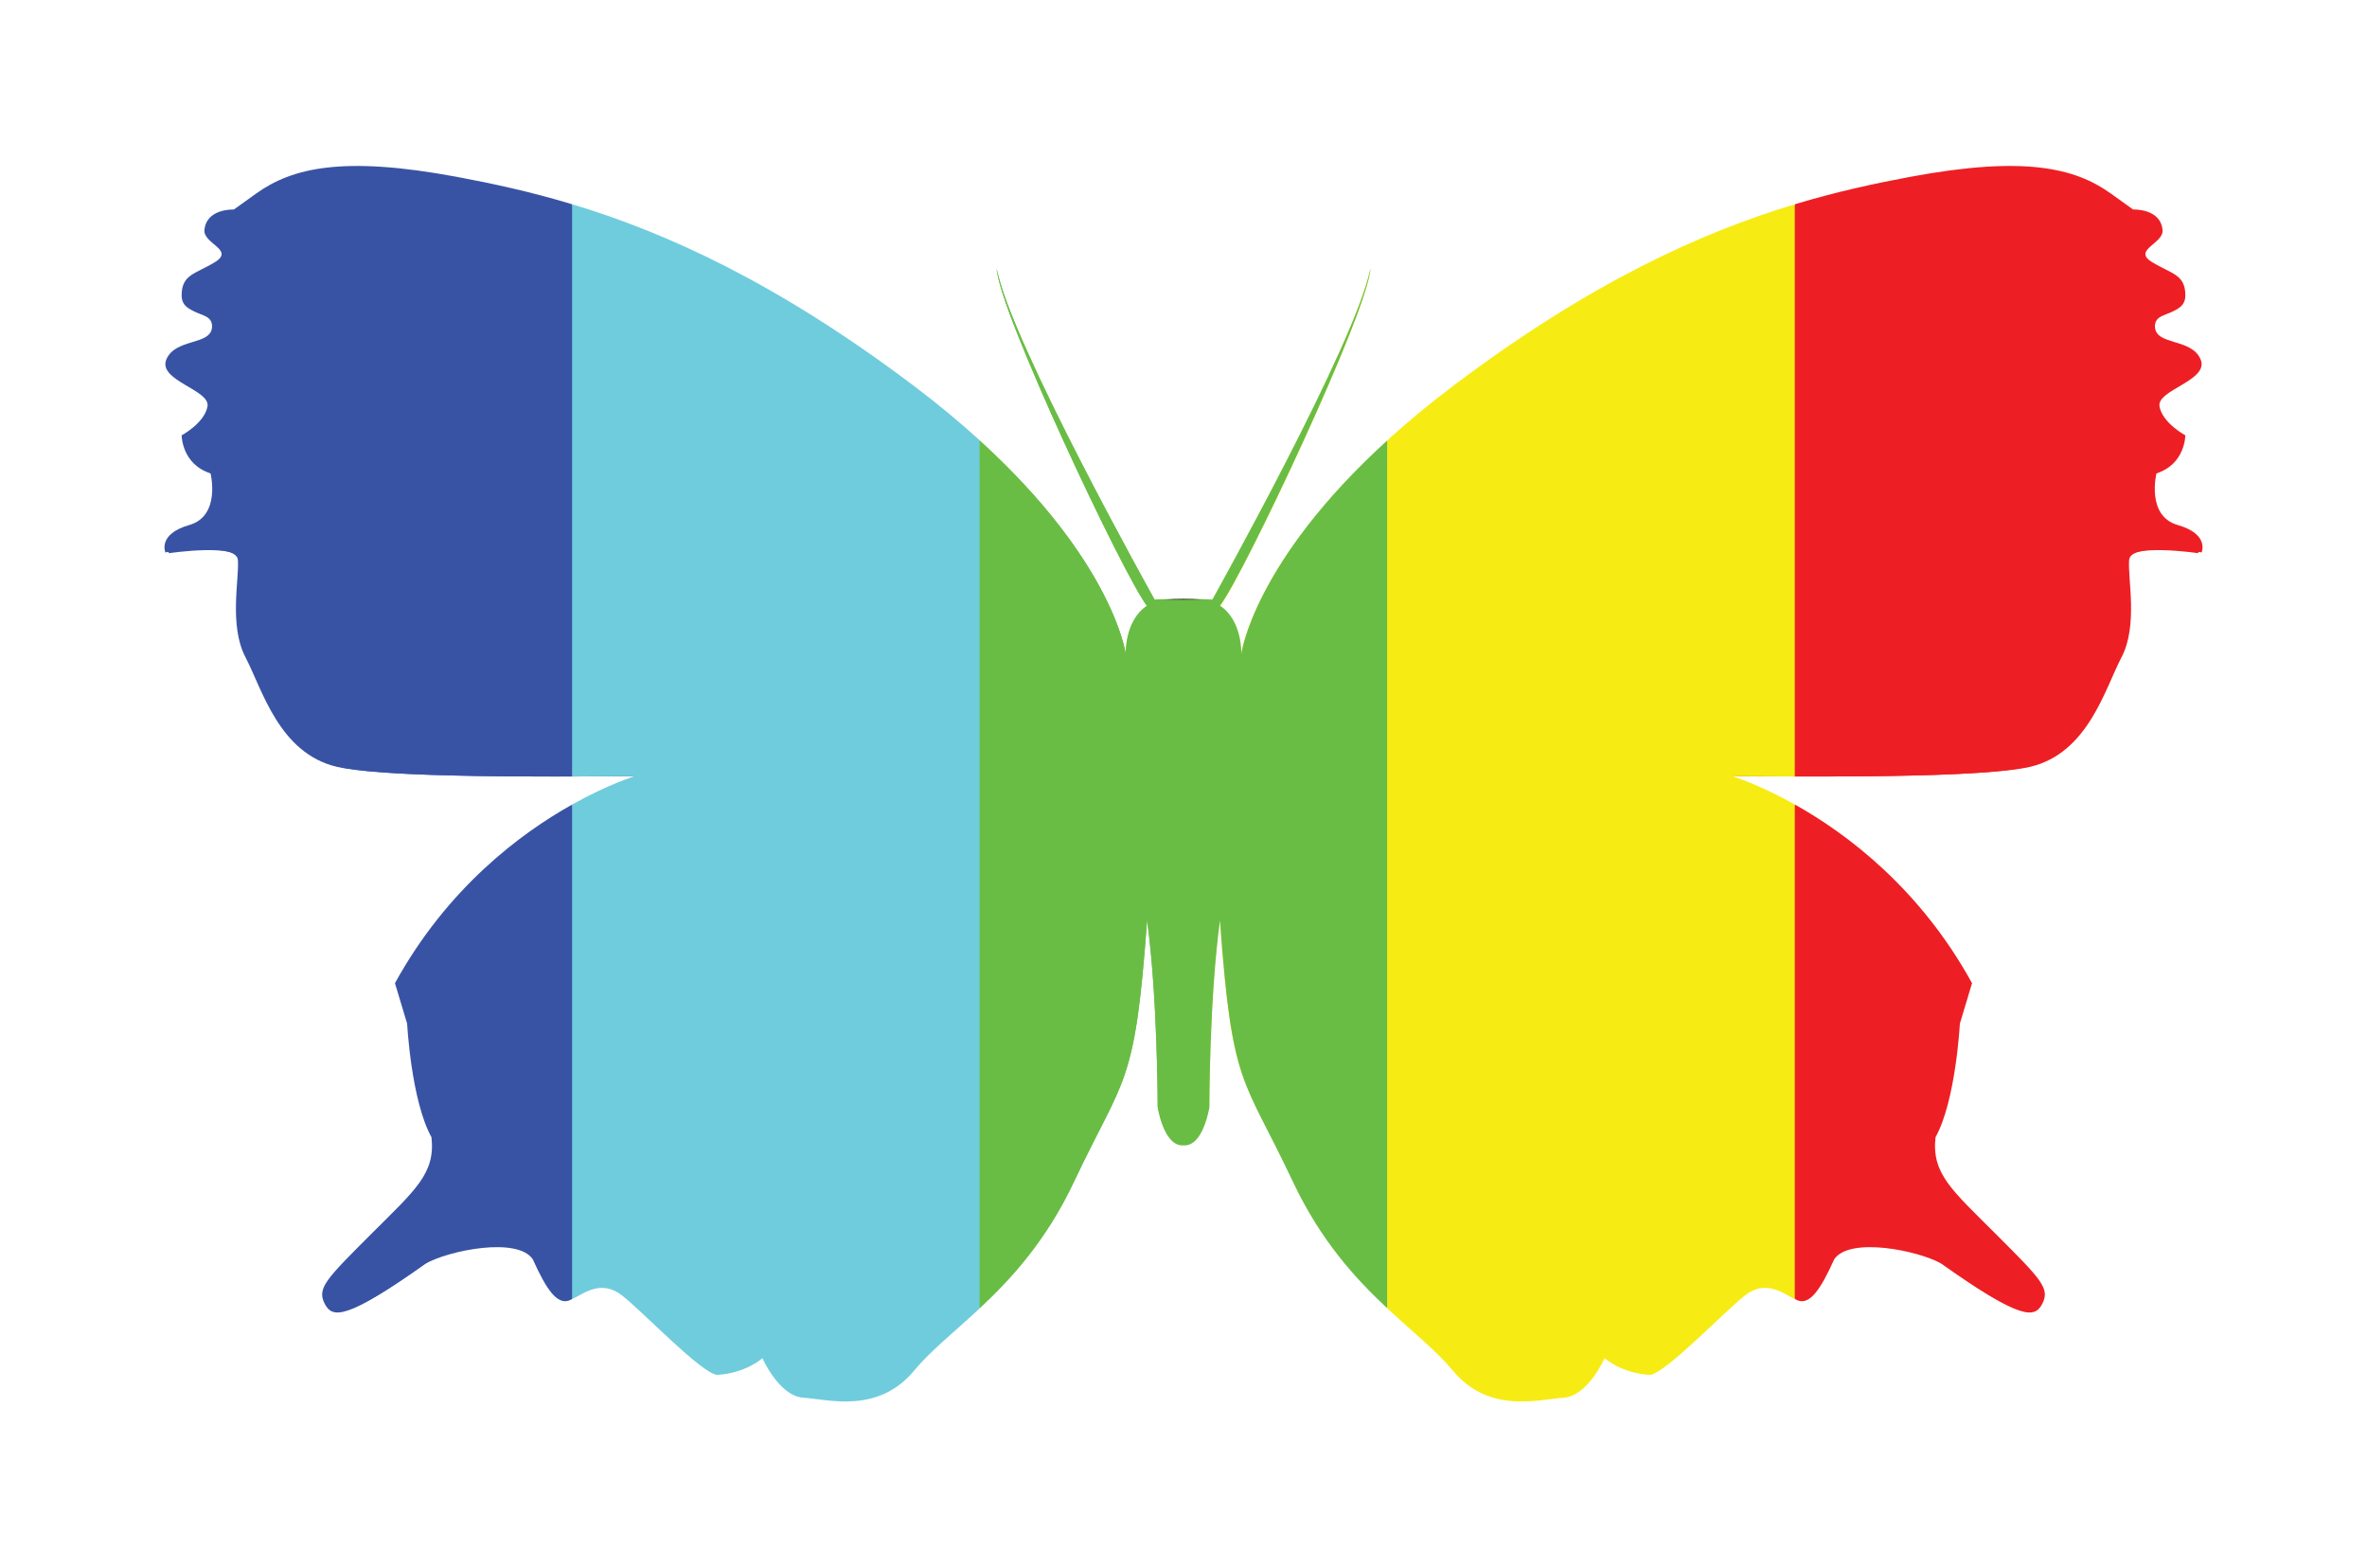
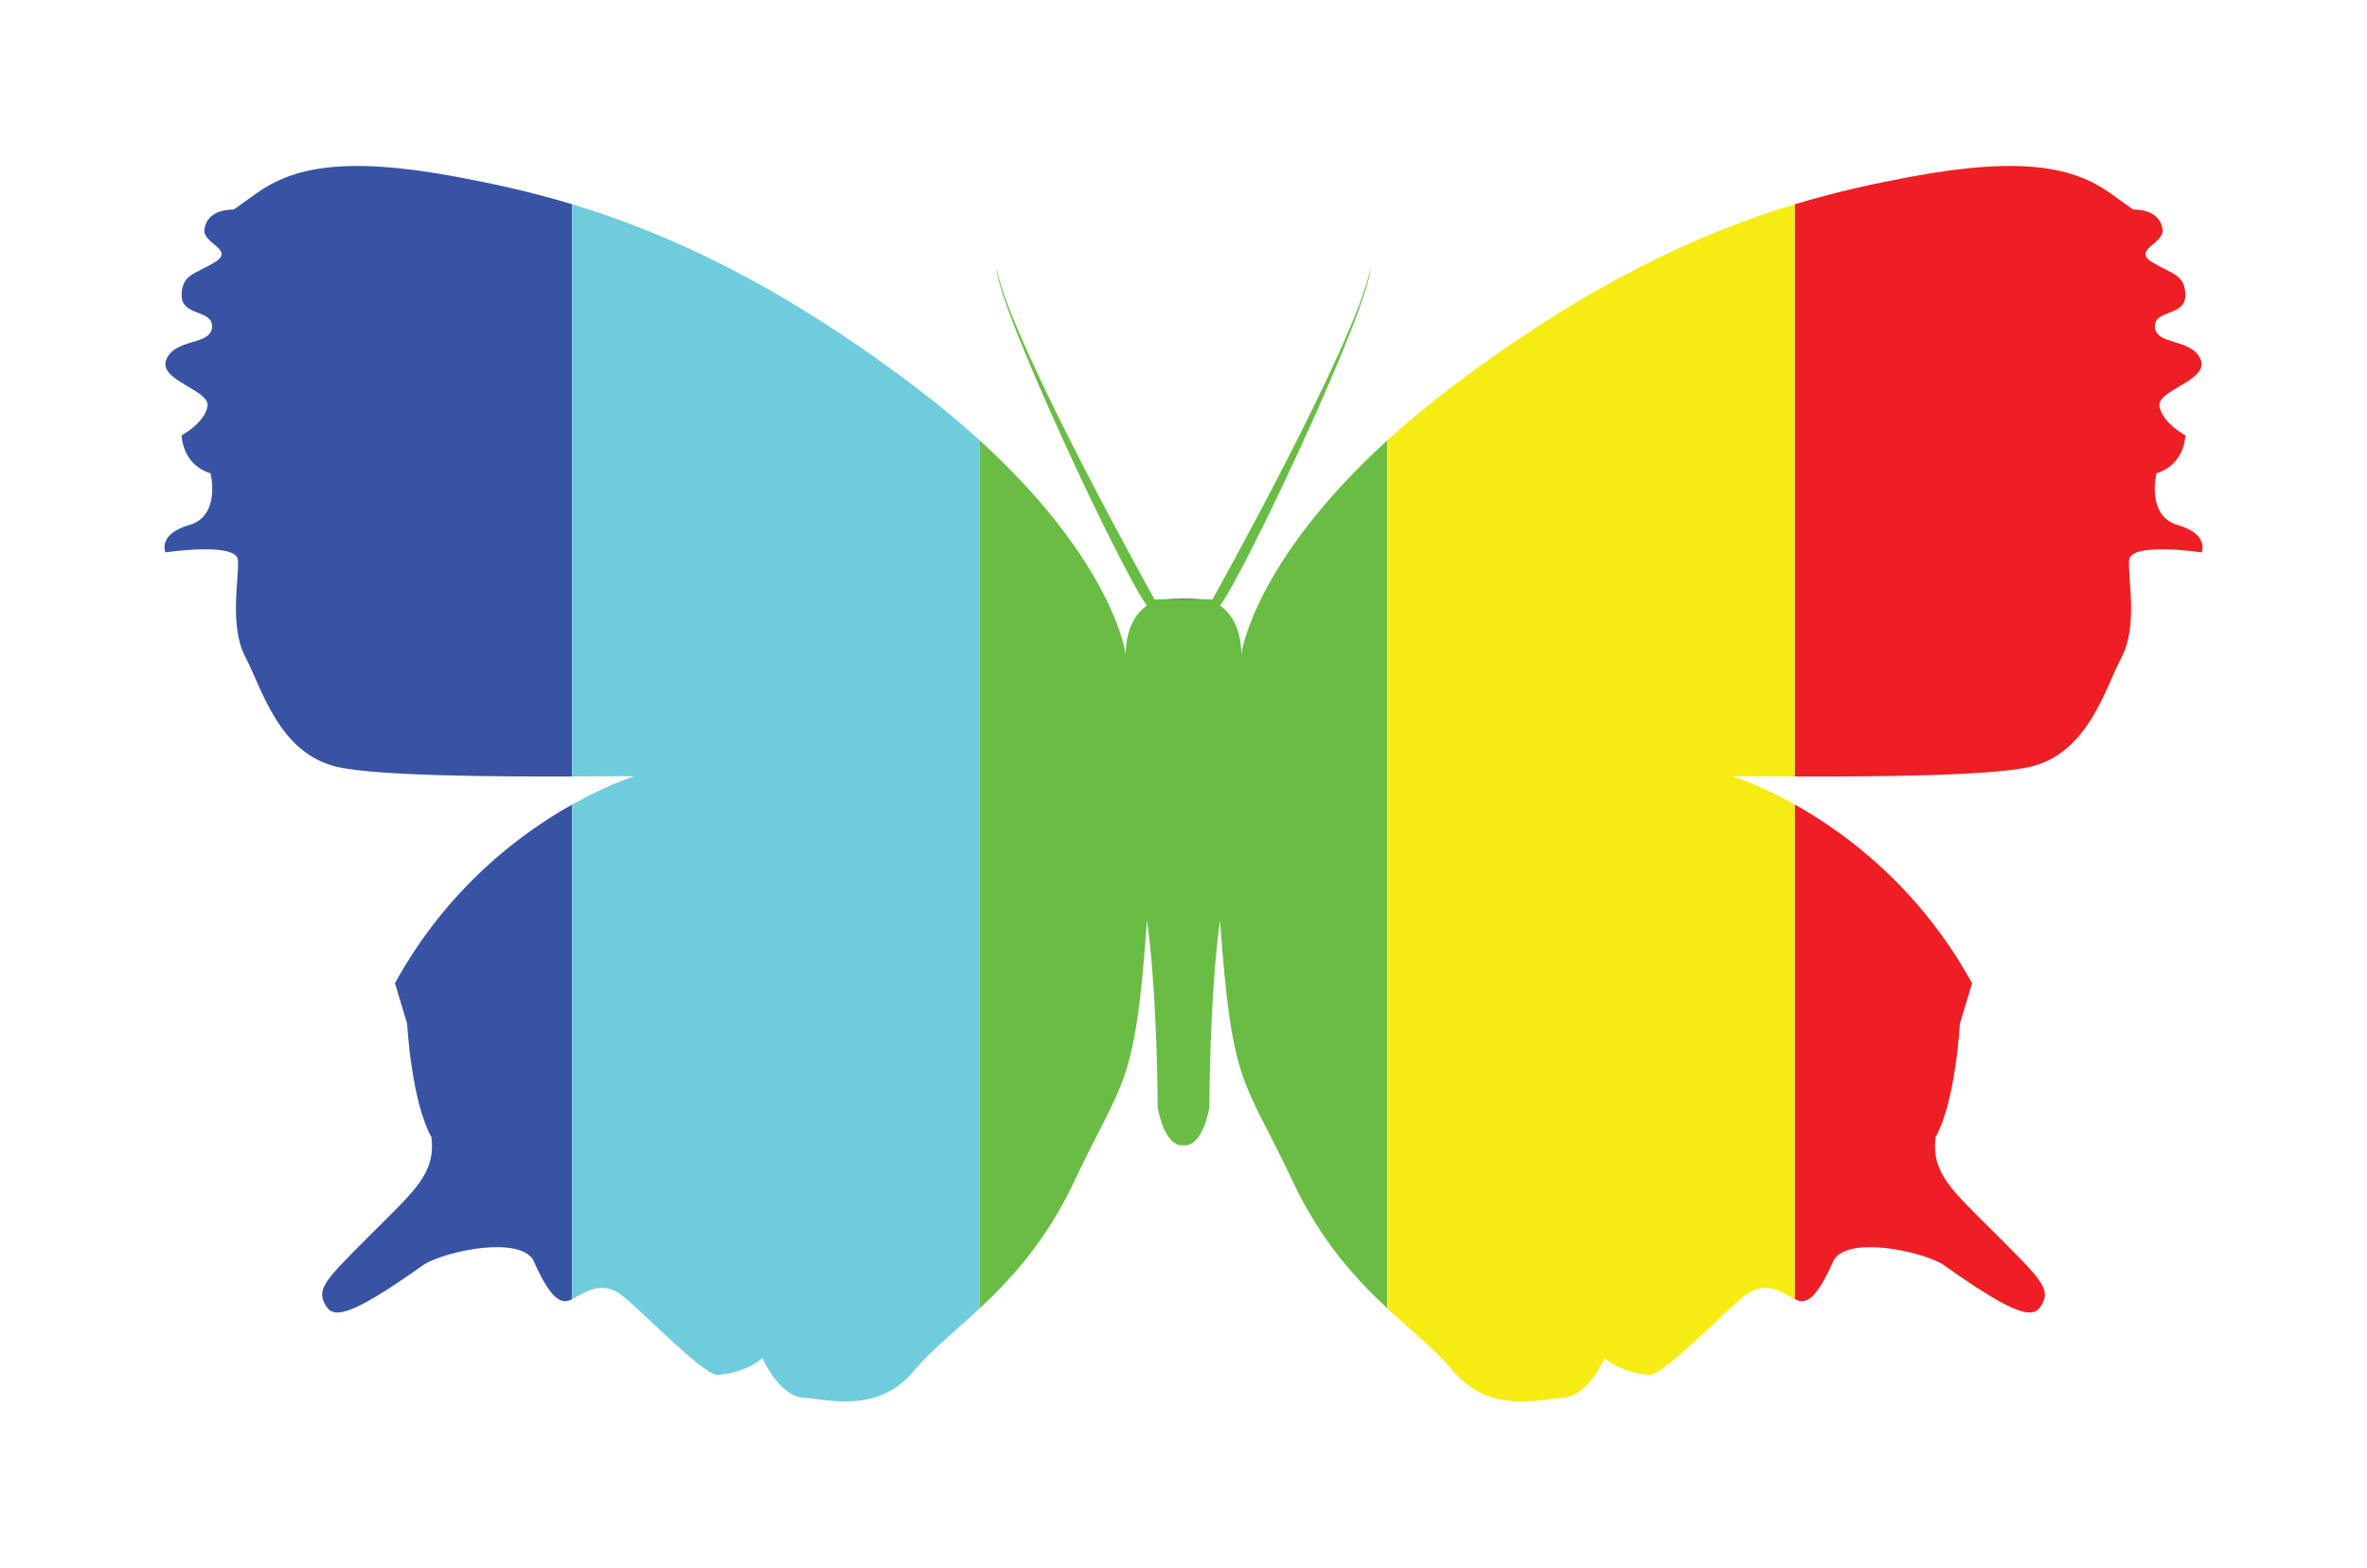
- <svg xmlns="http://www.w3.org/2000/svg" version="1.1" x="0px" y="0px" width="296px" height="196px" viewBox="0 0 296 196" enable-background="new 0 0 296 196" xml:space="preserve">
-   <g id="_x34_-color">
-     <g>
-       <path fill="#3953A4" d="M57.44,22.376c-14.211-2.651-20.534-1.126-25.01,2.083c-0.68,0.488-2.776,1.989-2.776,1.989    s-3.42-0.169-3.666,2.561c-0.152,1.697,3.791,2.461,1.331,3.979c-2.464,1.516-4.169,1.516-4.169,4.167    c0,2.653,3.977,1.708,3.785,3.979c-0.185,2.273-4.545,1.33-5.685,3.98c-1.132,2.651,5.5,3.788,5.121,5.873    c-0.382,2.083-3.221,3.599-3.221,3.599s0,3.6,3.6,4.736c0,0,1.324,5.305-2.654,6.443c-3.978,1.138-2.973,3.409-2.973,3.409    s8.846-1.326,9.036,0.946c0.19,2.276-1.139,8.15,0.947,12.125c2.083,3.979,4.167,11.935,11.366,13.645    c7.198,1.702,36.06,1.072,37.07,1.198c0,0-18.691,5.559-29.808,25.768c1.517,5.053,1.517,5.053,1.517,5.053    s0.504,9.598,3.032,14.146c0.508,4.546-2.021,6.566-7.578,12.125c-5.558,5.558-6.693,6.689-5.748,8.585    c0.951,1.895,2.653,2.085,12.503-4.924c3.031-1.705,11.558-3.409,13.454-0.569c1.705,3.79,3.029,5.684,4.543,5.117    c1.518-0.574,3.795-2.841,6.635-0.574c1.475,1.184,4.016,3.683,6.416,5.874V30.486C74.059,25.905,65.181,23.821,57.44,22.376z" />
-       <polygon points="148,74.966 148,74.966 148,74.966   " />
-       <path d="M148,75.046v-0.081l0,0c-0.833,0.001-1.665,0.022-2.322,0.081H148z" />
-       <path fill="#69BD45" d="M145.678,75.046c0.658-0.058,1.49-0.08,2.322-0.081c-1.801-0.004-3.599,0.081-3.599,0.081    s-18-32.207-19.704-41.298c0.189,5.114,15.913,38.455,18.755,42.056c-2.842,1.896-2.65,6.063-2.65,6.063    s-1.899-14.964-26.527-33.535c-11.213-8.453-21.038-14.018-29.769-17.847v137.202c2.225,2.032,4.328,3.799,5.329,3.979    c3.599-0.183,5.688-2.079,5.688-2.079s2.082,4.734,5.114,4.925c3.028,0.189,9.282,2.083,13.827-3.414    c4.549-5.494,13.641-10.23,19.896-23.493c6.251-13.263,7.576-11.555,9.093-32.583c1.325,9.661,1.325,23.302,1.325,23.302    s0.761,4.928,3.223,4.739V75.046H145.678z" />
-       <path d="M150.321,75.046c-0.658-0.058-1.49-0.08-2.321-0.081v0.081H150.321z" />
-       <path fill="#F6EC13" d="M155.199,81.868c0,0,0.189-4.167-2.653-6.063c2.843-3.601,18.568-36.941,18.759-42.056    c-1.706,9.091-19.706,41.298-19.706,41.298s-1.797-0.084-3.598-0.081l0,0c0.831,0.001,1.663,0.022,2.321,0.081H148v68.017    c2.461,0.188,3.221-4.739,3.221-4.739s0-13.641,1.324-23.302c1.519,21.028,2.843,19.32,9.094,32.583    c6.253,13.263,15.349,17.999,19.897,23.493c4.544,5.497,10.797,3.604,13.825,3.414c3.032-0.19,5.117-4.925,5.117-4.925    s2.085,1.896,5.687,2.079c1.002-0.181,3.108-1.95,5.332-3.982v-137.2c-8.731,3.829-18.559,9.395-29.773,17.848    C157.096,66.903,155.199,81.868,155.199,81.868z" />
-       <path fill="#ED1F24" d="M217.91,161.813c2.84-2.267,5.116,0,6.633,0.574c1.516,0.566,2.84-1.327,4.544-5.117    c1.896-2.84,10.423-1.136,13.452,0.569c9.851,7.009,11.556,6.818,12.504,4.924c0.946-1.896-0.189-3.027-5.748-8.585    c-5.559-5.559-8.085-7.579-7.577-12.125c2.528-4.549,3.031-14.146,3.031-14.146s0,0,1.518-5.053    c-11.115-20.209-29.807-25.768-29.807-25.768c1.009-0.125,29.869,0.504,37.068-1.198c7.199-1.71,9.283-9.665,11.366-13.645    c2.086-3.975,0.755-9.849,0.948-12.125c0.189-2.272,9.035-0.946,9.035-0.946s1.002-2.271-2.973-3.409    c-3.979-1.138-2.654-6.443-2.654-6.443c3.598-1.137,3.598-4.736,3.598-4.736s-2.839-1.515-3.22-3.599    c-0.378-2.085,6.251-3.222,5.119-5.873c-1.138-2.65-5.497-1.707-5.681-3.98c-0.192-2.271,3.781-1.326,3.781-3.979    c0-2.651-1.703-2.651-4.167-4.167c-2.46-1.518,1.481-2.282,1.328-3.979c-0.244-2.73-3.664-2.561-3.664-2.561    s-2.097-1.5-2.776-1.989c-4.478-3.209-10.8-4.734-25.01-2.083c-7.741,1.445-16.618,3.528-27.062,8.108v137.2    C213.897,165.493,216.436,162.997,217.91,161.813z" />
-     </g>
-   </g>
-   <g id="_x33_-color" display="none">
-     <g display="inline">
-       <path fill="#3953A4" d="M57.532,22.464c-14.198-2.649-20.513-1.125-24.984,2.081c-0.68,0.487-2.773,1.986-2.773,1.986    s-3.417-0.168-3.662,2.559c-0.152,1.694,3.787,2.458,1.33,3.974c-2.462,1.515-4.166,1.515-4.166,4.163    c0,2.65,3.974,1.707,3.781,3.975c-0.185,2.271-4.54,1.328-5.679,3.976c-1.13,2.648,5.494,3.784,5.115,5.868    c-0.38,2.081-3.217,3.595-3.217,3.595s0,3.596,3.596,4.731c0,0,1.323,5.3-2.651,6.436c-3.973,1.137-2.969,3.407-2.969,3.407    s8.836-1.325,9.026,0.944c0.19,2.273-1.138,8.142,0.946,12.112c2.08,3.976,4.164,11.923,11.354,13.63    c7.191,1.699,36.023,1.071,37.033,1.198c0,0-18.672,5.552-29.778,25.741c1.516,5.047,1.516,5.047,1.516,5.047    s0.504,9.587,3.029,14.132c0.506,4.542-2.02,6.561-7.571,12.112c-5.552,5.553-6.686,6.684-5.742,8.578    c0.949,1.893,2.65,2.082,12.49-4.92c3.027-1.702,11.546-3.405,13.44-0.568c1.702,3.785,3.026,5.678,4.539,5.112    c1.515-0.573,3.791-2.839,6.627-0.573c2.839,2.278,9.654,9.468,11.733,9.843c3.596-0.183,5.682-2.079,5.682-2.079    s2.079,4.731,5.108,4.922c1.244,0.079,3.042,0.421,5.032,0.445V42.289C85.44,28.748,70.021,24.795,57.532,22.464z" />
-       <path d="M150.319,75.082c-0.657-0.06-1.489-0.082-2.319-0.084c-0.832,0.003-1.663,0.024-2.32,0.084H150.319z" />
-       <path fill="#69BD45" d="M155.191,81.894c0,0,0.189-4.163-2.649-6.057c2.839-3.597,18.55-36.903,18.739-42.013    c-1.704,9.082-19.687,41.258-19.687,41.258S149.8,74.995,148,74.998c0.831,0.003,1.662,0.024,2.319,0.084h-4.639    c0.657-0.06,1.488-0.082,2.32-0.084c-1.8-0.003-3.595,0.084-3.595,0.084s-17.982-32.177-19.684-41.258    c0.189,5.11,15.897,38.416,18.736,42.013c-2.839,1.895-2.648,6.057-2.648,6.057s-1.896-14.95-26.5-33.501    c-2.961-2.232-5.82-4.253-8.593-6.104V174.89c2.852,0.031,6.107-0.62,8.781-3.854c4.545-5.49,13.627-10.222,19.876-23.471    c6.244-13.249,7.567-11.543,9.083-32.55c1.323,9.652,1.323,23.278,1.323,23.278s0.76,4.924,3.22,4.733    c2.459,0.19,3.218-4.733,3.218-4.733s0-13.626,1.324-23.278c1.516,21.007,2.839,19.301,9.084,32.55    c6.246,13.249,15.332,17.98,19.878,23.471c2.673,3.234,5.933,3.888,8.785,3.854V42.284c-2.775,1.853-5.637,3.875-8.6,6.109    C157.086,66.944,155.191,81.894,155.191,81.894z" />
-       <path fill="#ED1F24" d="M195.313,174.444c3.03-0.19,5.11-4.922,5.11-4.922s2.085,1.896,5.684,2.079    c2.078-0.375,8.892-7.564,11.731-9.843c2.838-2.266,5.11,0,6.626,0.573c1.515,0.565,2.837-1.327,4.54-5.112    c1.894-2.837,10.411-1.134,13.438,0.568c9.841,7.002,11.543,6.812,12.49,4.92c0.946-1.895-0.189-3.025-5.741-8.578    c-5.552-5.552-8.076-7.57-7.569-12.112c2.525-4.545,3.027-14.132,3.027-14.132s0,0,1.517-5.047    c-11.105-20.188-29.775-25.741-29.775-25.741c1.007-0.126,29.839,0.501,37.03-1.198c7.191-1.707,9.273-9.654,11.354-13.63    c2.084-3.97,0.755-9.839,0.946-12.112c0.189-2.27,9.027-0.944,9.027-0.944s1-2.27-2.971-3.407c-3.976-1.136-2.65-6.436-2.65-6.436    c3.594-1.135,3.594-4.731,3.594-4.731s-2.837-1.515-3.216-3.595c-0.378-2.084,6.243-3.219,5.113-5.868    c-1.137-2.648-5.491-1.705-5.676-3.976c-0.192-2.268,3.778-1.325,3.778-3.975c0-2.648-1.703-2.648-4.163-4.163    c-2.457-1.516,1.479-2.28,1.326-3.974c-0.244-2.727-3.66-2.559-3.66-2.559s-2.094-1.499-2.774-1.986    c-4.472-3.207-10.788-4.73-24.983-2.081c-12.487,2.332-27.902,6.283-48.178,19.82V174.89    C192.276,174.865,194.072,174.523,195.313,174.444z" />
-     </g>
-   </g>
-   <g id="_x35_-color">
-     <g>
-       <path fill="#3953A4" d="M57.125,22.114c-14.262-2.66-20.606-1.13-25.097,2.091c-0.683,0.489-2.786,1.996-2.786,1.996    s-3.432-0.169-3.678,2.569c-0.153,1.702,3.804,2.47,1.335,3.993c-2.473,1.521-4.184,1.521-4.184,4.181    c0,2.662,3.991,1.715,3.798,3.992c-0.186,2.281-4.561,1.334-5.704,3.995c-1.136,2.66,5.519,3.8,5.138,5.893    c-0.382,2.091-3.231,3.611-3.231,3.611s0,3.612,3.612,4.753c0,0,1.329,5.323-2.664,6.465c-3.991,1.142-2.982,3.421-2.982,3.421    s8.876-1.331,9.067,0.949c0.19,2.284-1.143,8.179,0.95,12.167c2.089,3.994,4.182,11.976,11.406,13.691    c4.942,1.167,20.056,1.243,29.437,1.212V25.539C66.318,23.964,61.539,22.937,57.125,22.114z" />
-       <path fill="#3953A4" d="M49.391,122.94c1.523,5.07,1.523,5.07,1.523,5.07s0.506,9.63,3.043,14.195    c0.509,4.562-2.029,6.59-7.605,12.167s-6.716,6.713-5.767,8.616c0.954,1.901,2.662,2.092,12.546-4.942    c3.041-1.709,11.598-3.421,13.5-0.571c1.71,3.804,3.04,5.704,4.559,5.137c0.111-0.043,0.234-0.105,0.352-0.167v-61.838    C65.086,104.224,55.94,111.036,49.391,122.94z" />
-       <path fill="#6FCCDD" d="M114.158,48.16C97.091,35.294,83.201,29.05,71.542,25.539v71.555c4.33-0.016,7.442-0.049,7.762-0.01    c0,0-3.221,0.979-7.762,3.523v61.838c1.514-0.73,3.664-2.519,6.305-0.41c2.853,2.29,9.697,9.512,11.786,9.888    c3.612-0.184,5.708-2.088,5.708-2.088s2.088,4.753,5.131,4.943c3.04,0.19,9.314,2.091,13.875-3.425    c2.035-2.461,4.979-4.771,8.17-7.753V55.069C120.068,52.84,117.301,50.53,114.158,48.16z" />
-       <path fill="#69BD45" d="M155.225,81.812c0,0,0.19-4.181-2.662-6.084c2.853-3.614,18.633-37.069,18.823-42.202    c-1.712,9.122-19.774,41.441-19.774,41.441s-1.804-0.085-3.611-0.081c0.834,0.001,1.67,0.023,2.33,0.081h-4.661    c0.661-0.058,1.495-0.08,2.331-0.081c-1.808-0.004-3.611,0.081-3.611,0.081s-18.063-32.319-19.772-41.441    c0.19,5.133,15.968,38.588,18.82,42.202c-2.852,1.903-2.66,6.084-2.66,6.084s-1.459-11.441-18.26-26.742v108.531    c3.966-3.704,8.317-8.447,11.796-15.823c6.272-13.309,7.602-11.595,9.124-32.696c1.33,9.696,1.33,23.383,1.33,23.383    s0.763,4.946,3.234,4.756c2.471,0.19,3.233-4.756,3.233-4.756s0-13.687,1.329-23.383c1.523,21.102,2.853,19.388,9.124,32.696    c3.481,7.382,7.835,12.124,11.804,15.832V55.062C156.68,70.366,155.225,81.812,155.225,81.812z" />
-       <path d="M150.33,74.967c-0.66-0.058-1.496-0.08-2.33-0.081c-0.835,0.001-1.67,0.023-2.331,0.081H150.33z" />
-       <path fill="#F6EC13" d="M173.49,55.062v108.548c3.191,2.976,6.13,5.287,8.164,7.744c4.56,5.516,10.834,3.615,13.873,3.425    c3.043-0.19,5.133-4.943,5.133-4.943s2.094,1.904,5.708,2.088c2.088-0.376,8.933-7.598,11.785-9.888    c2.644-2.112,4.794-0.318,6.309,0.413v-61.841c-4.54-2.545-7.764-3.523-7.764-3.523c0.319-0.039,3.435-0.006,7.764,0.01V25.537    c-11.659,3.513-25.55,9.756-42.62,22.624C178.703,50.527,175.938,52.835,173.49,55.062z" />
-       <path fill="#ED1F24" d="M253.896,95.881c7.224-1.715,9.314-9.698,11.405-13.691c2.094-3.988,0.758-9.883,0.951-12.167    c0.19-2.279,9.067-0.949,9.067-0.949s1.005-2.279-2.983-3.421c-3.994-1.142-2.663-6.465-2.663-6.465    c3.609-1.141,3.609-4.753,3.609-4.753s-2.85-1.521-3.23-3.611c-0.379-2.093,6.272-3.233,5.137-5.893    c-1.142-2.66-5.516-1.713-5.701-3.995c-0.192-2.277,3.795-1.33,3.795-3.992c0-2.66-1.709-2.66-4.181-4.181    c-2.469-1.523,1.485-2.291,1.331-3.993c-0.244-2.739-3.677-2.569-3.677-2.569s-2.103-1.506-2.785-1.996    c-4.493-3.221-10.837-4.751-25.097-2.091c-4.412,0.823-9.188,1.851-14.412,3.423v71.557    C233.843,97.124,248.952,97.048,253.896,95.881z" />
-       <path fill="#ED1F24" d="M224.809,162.612c1.521,0.567,2.85-1.333,4.56-5.137c1.903-2.85,10.459-1.138,13.499,0.571    c9.886,7.034,11.595,6.844,12.547,4.942c0.95-1.903-0.19-3.039-5.767-8.616c-5.577-5.577-8.113-7.604-7.604-12.167    c2.537-4.565,3.042-14.195,3.042-14.195s0,0,1.523-5.07c-6.548-11.904-15.69-18.714-22.146-22.333v61.841    C224.58,162.507,224.7,162.569,224.809,162.612z" />
-     </g>
+ <svg xmlns="http://www.w3.org/2000/svg" version="1.1" id="_x35_-color" x="0px" y="0px" width="296px" height="196px" viewBox="0 0 296 196" enable-background="new 0 0 296 196" xml:space="preserve">
+   <g>
+     <path fill="#3953A4" d="M57.125,22.114c-14.262-2.66-20.606-1.13-25.097,2.091c-0.683,0.489-2.786,1.996-2.786,1.996   s-3.432-0.169-3.678,2.569c-0.153,1.702,3.804,2.47,1.335,3.993c-2.473,1.521-4.184,1.521-4.184,4.181   c0,2.662,3.991,1.715,3.798,3.992c-0.186,2.281-4.561,1.334-5.704,3.995c-1.136,2.66,5.519,3.8,5.138,5.893   c-0.382,2.091-3.231,3.611-3.231,3.611s0,3.612,3.612,4.753c0,0,1.329,5.323-2.664,6.465c-3.991,1.142-2.982,3.421-2.982,3.421   s8.876-1.331,9.067,0.949c0.19,2.284-1.143,8.179,0.95,12.167c2.089,3.994,4.182,11.976,11.406,13.691   c4.942,1.167,20.056,1.243,29.437,1.212V25.539C66.318,23.964,61.539,22.937,57.125,22.114z" />
+     <path fill="#3953A4" d="M49.391,122.94c1.523,5.07,1.523,5.07,1.523,5.07s0.506,9.63,3.043,14.195   c0.509,4.562-2.029,6.59-7.605,12.167s-6.716,6.713-5.767,8.616c0.954,1.901,2.662,2.092,12.546-4.942   c3.041-1.709,11.598-3.421,13.5-0.571c1.71,3.804,3.04,5.704,4.559,5.137c0.111-0.043,0.234-0.105,0.352-0.167v-61.838   C65.086,104.224,55.94,111.036,49.391,122.94z" />
+     <path fill="#6FCCDD" d="M114.158,48.16C97.091,35.294,83.201,29.05,71.542,25.539v71.555c4.33-0.016,7.442-0.049,7.762-0.01   c0,0-3.221,0.979-7.762,3.523v61.838c1.514-0.73,3.664-2.519,6.305-0.41c2.853,2.29,9.697,9.512,11.786,9.888   c3.612-0.184,5.708-2.088,5.708-2.088s2.088,4.753,5.131,4.943c3.04,0.19,9.314,2.091,13.875-3.425   c2.035-2.461,4.979-4.771,8.17-7.753V55.069C120.068,52.84,117.301,50.53,114.158,48.16z" />
+     <path fill="#69BD45" d="M155.225,81.812c0,0,0.19-4.181-2.662-6.084c2.853-3.614,18.633-37.069,18.823-42.202   c-1.712,9.122-19.774,41.441-19.774,41.441s-1.804-0.085-3.611-0.081c0.834,0.001,1.67,0.023,2.33,0.081h-4.661   c0.661-0.058,1.495-0.08,2.331-0.081c-1.808-0.004-3.611,0.081-3.611,0.081s-18.063-32.319-19.772-41.441   c0.19,5.133,15.968,38.588,18.82,42.202c-2.852,1.903-2.66,6.084-2.66,6.084s-1.459-11.441-18.26-26.742v108.531   c3.966-3.704,8.317-8.447,11.796-15.823c6.272-13.309,7.602-11.595,9.124-32.696c1.33,9.696,1.33,23.383,1.33,23.383   s0.763,4.946,3.234,4.756c2.471,0.19,3.233-4.756,3.233-4.756s0-13.687,1.329-23.383c1.523,21.102,2.853,19.388,9.124,32.696   c3.481,7.382,7.835,12.124,11.804,15.832V55.062C156.68,70.366,155.225,81.812,155.225,81.812z" />
+     <path d="M150.33,74.967c-0.66-0.058-1.496-0.08-2.33-0.081c-0.835,0.001-1.67,0.023-2.331,0.081H150.33z" />
+     <path fill="#F6EC13" d="M173.49,55.062v108.548c3.191,2.976,6.13,5.287,8.164,7.744c4.56,5.516,10.834,3.615,13.873,3.425   c3.043-0.19,5.133-4.943,5.133-4.943s2.094,1.904,5.708,2.088c2.088-0.376,8.933-7.598,11.785-9.888   c2.644-2.112,4.794-0.318,6.309,0.413v-61.841c-4.54-2.545-7.764-3.523-7.764-3.523c0.319-0.039,3.435-0.006,7.764,0.01V25.537   c-11.659,3.513-25.55,9.756-42.62,22.624C178.703,50.527,175.938,52.835,173.49,55.062z" />
+     <path fill="#ED1F24" d="M253.896,95.881c7.224-1.715,9.314-9.698,11.405-13.691c2.094-3.988,0.758-9.883,0.951-12.167   c0.19-2.279,9.067-0.949,9.067-0.949s1.005-2.279-2.983-3.421c-3.994-1.142-2.663-6.465-2.663-6.465   c3.609-1.141,3.609-4.753,3.609-4.753s-2.85-1.521-3.23-3.611c-0.379-2.093,6.272-3.233,5.137-5.893   c-1.142-2.66-5.516-1.713-5.701-3.995c-0.192-2.277,3.795-1.33,3.795-3.992c0-2.66-1.709-2.66-4.181-4.181   c-2.469-1.523,1.485-2.291,1.331-3.993c-0.244-2.739-3.677-2.569-3.677-2.569s-2.103-1.506-2.785-1.996   c-4.493-3.221-10.837-4.751-25.097-2.091c-4.412,0.823-9.188,1.851-14.412,3.423v71.557   C233.843,97.124,248.952,97.048,253.896,95.881z" />
+     <path fill="#ED1F24" d="M224.809,162.612c1.521,0.567,2.85-1.333,4.56-5.137c1.903-2.85,10.459-1.138,13.499,0.571   c9.886,7.034,11.595,6.844,12.547,4.942c0.95-1.903-0.19-3.039-5.767-8.616c-5.577-5.577-8.113-7.604-7.604-12.167   c2.537-4.565,3.042-14.195,3.042-14.195s0,0,1.523-5.07c-6.548-11.904-15.69-18.714-22.146-22.333v61.841   C224.58,162.507,224.7,162.569,224.809,162.612z" />
  </g>
</svg>
